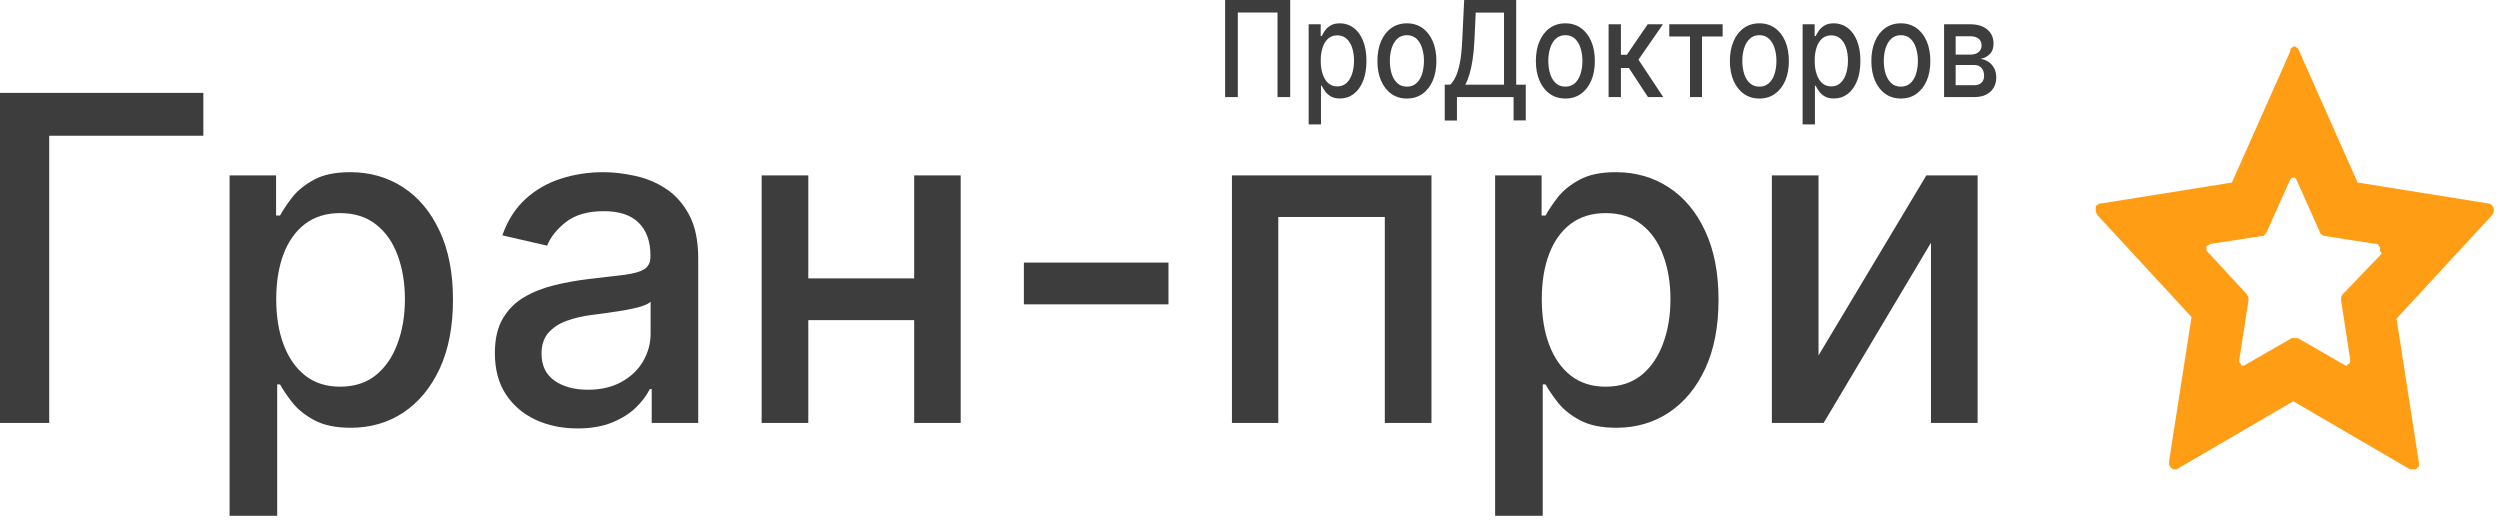
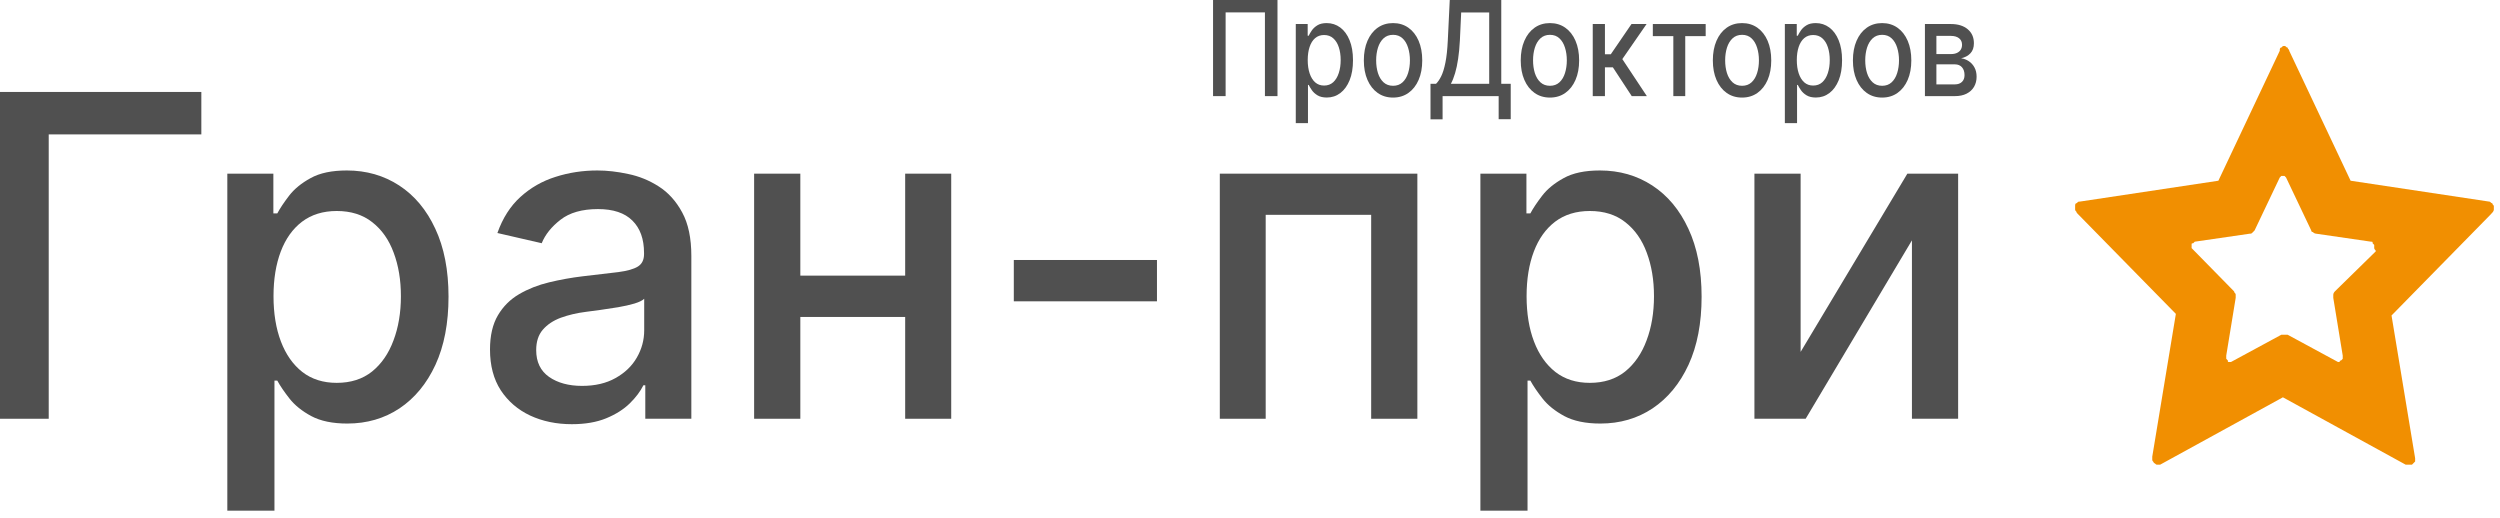
- <svg xmlns="http://www.w3.org/2000/svg" width="201" height="42" viewBox="0 0 201 42" fill="none">
-   <path d="M16.349 7.468V10.914H3.956V34.004H0V7.468H16.349Z" fill="#3D3D3D" />
-   <path d="M18.458 41.468V14.102H22.197V17.328H22.517C22.739 16.914 23.059 16.434 23.477 15.89C23.895 15.346 24.476 14.871 25.218 14.465C25.961 14.05 26.942 13.843 28.163 13.843C29.75 13.843 31.167 14.249 32.413 15.061C33.659 15.873 34.637 17.043 35.345 18.572C36.062 20.101 36.42 21.941 36.42 24.092C36.42 26.243 36.066 28.087 35.358 29.625C34.65 31.154 33.676 32.333 32.439 33.162C31.201 33.983 29.789 34.393 28.201 34.393C27.006 34.393 26.029 34.19 25.269 33.784C24.518 33.378 23.929 32.903 23.503 32.359C23.076 31.815 22.747 31.331 22.517 30.908H22.286V41.468H18.458ZM22.209 24.053C22.209 25.453 22.41 26.679 22.811 27.733C23.212 28.787 23.793 29.612 24.552 30.208C25.312 30.795 26.242 31.089 27.343 31.089C28.487 31.089 29.443 30.782 30.211 30.169C30.979 29.547 31.56 28.705 31.952 27.642C32.353 26.58 32.554 25.383 32.554 24.053C32.554 22.74 32.358 21.561 31.965 20.516C31.581 19.471 31.001 18.646 30.224 18.041C29.456 17.436 28.496 17.134 27.343 17.134C26.234 17.134 25.295 17.423 24.527 18.002C23.767 18.581 23.191 19.389 22.798 20.425C22.406 21.462 22.209 22.671 22.209 24.053Z" fill="#3D3D3D" />
-   <path d="M46.432 34.445C45.186 34.445 44.059 34.212 43.052 33.745C42.045 33.27 41.247 32.583 40.658 31.685C40.078 30.787 39.788 29.685 39.788 28.381C39.788 27.258 40.001 26.334 40.428 25.608C40.855 24.882 41.431 24.308 42.156 23.885C42.882 23.461 43.692 23.142 44.589 22.926C45.485 22.71 46.398 22.546 47.328 22.433C48.506 22.295 49.462 22.183 50.196 22.097C50.93 22.002 51.464 21.85 51.797 21.643C52.129 21.436 52.296 21.099 52.296 20.632V20.542C52.296 19.41 51.98 18.533 51.349 17.911C50.725 17.289 49.795 16.978 48.557 16.978C47.269 16.978 46.253 17.268 45.51 17.847C44.776 18.417 44.269 19.052 43.987 19.751L40.389 18.922C40.816 17.713 41.439 16.737 42.258 15.994C43.086 15.242 44.038 14.698 45.114 14.361C46.189 14.015 47.32 13.843 48.506 13.843C49.291 13.843 50.124 13.938 51.003 14.128C51.89 14.309 52.718 14.646 53.486 15.139C54.263 15.631 54.899 16.335 55.394 17.25C55.889 18.158 56.137 19.337 56.137 20.788V34.004H52.398V31.283H52.245C51.997 31.784 51.626 32.277 51.131 32.761C50.636 33.244 50 33.646 49.223 33.965C48.447 34.285 47.516 34.445 46.432 34.445ZM47.264 31.335C48.323 31.335 49.227 31.123 49.979 30.7C50.738 30.277 51.314 29.724 51.707 29.042C52.108 28.351 52.309 27.612 52.309 26.826V24.261C52.172 24.399 51.907 24.528 51.515 24.649C51.131 24.762 50.691 24.861 50.196 24.947C49.701 25.025 49.219 25.098 48.749 25.168C48.28 25.228 47.888 25.28 47.572 25.323C46.829 25.418 46.151 25.578 45.536 25.802C44.93 26.027 44.444 26.351 44.077 26.774C43.718 27.189 43.539 27.742 43.539 28.433C43.539 29.392 43.889 30.117 44.589 30.61C45.288 31.093 46.18 31.335 47.264 31.335Z" fill="#3D3D3D" />
-   <path d="M74.563 22.382V25.738H63.911V22.382H74.563ZM64.987 14.102V34.004H61.235V14.102H64.987ZM77.239 14.102V34.004H73.5V14.102H77.239Z" fill="#3D3D3D" />
-   <path d="M93.946 21.112V24.468H82.321V21.112H93.946Z" fill="#3D3D3D" />
-   <path d="M99.048 34.004V14.102H115.09V34.004H111.339V17.445H102.774V34.004H99.048Z" fill="#3D3D3D" />
-   <path d="M120.208 41.468V14.102H123.946V17.328H124.266C124.488 16.914 124.808 16.434 125.226 15.89C125.645 15.346 126.225 14.871 126.968 14.465C127.71 14.05 128.692 13.843 129.912 13.843C131.5 13.843 132.917 14.249 134.163 15.061C135.409 15.873 136.386 17.043 137.095 18.572C137.812 20.101 138.17 21.941 138.17 24.092C138.17 26.243 137.816 28.087 137.107 29.625C136.399 31.154 135.426 32.333 134.188 33.162C132.951 33.983 131.538 34.393 129.951 34.393C128.756 34.393 127.778 34.19 127.019 33.784C126.268 33.378 125.679 32.903 125.252 32.359C124.825 31.815 124.497 31.331 124.266 30.908H124.036V41.468H120.208ZM123.959 24.053C123.959 25.453 124.16 26.679 124.561 27.733C124.962 28.787 125.542 29.612 126.302 30.208C127.062 30.795 127.992 31.089 129.093 31.089C130.237 31.089 131.193 30.782 131.961 30.169C132.729 29.547 133.309 28.705 133.702 27.642C134.103 26.58 134.304 25.383 134.304 24.053C134.304 22.74 134.107 21.561 133.715 20.516C133.331 19.471 132.75 18.646 131.973 18.041C131.205 17.436 130.245 17.134 129.093 17.134C127.983 17.134 127.044 17.423 126.276 18.002C125.517 18.581 124.941 19.389 124.548 20.425C124.155 21.462 123.959 22.671 123.959 24.053Z" fill="#3D3D3D" />
-   <path d="M146.21 28.575L154.878 14.102H159V34.004H155.249V19.518L146.62 34.004H142.459V14.102H146.21V28.575Z" fill="#3D3D3D" />
-   <path d="M103.732 0V7.805H102.712V1.006H99.52V7.805H98.5V0H103.732Z" fill="#3D3D3D" />
-   <path d="M105.217 10V1.951H106.184V2.9H106.267C106.324 2.778 106.407 2.637 106.515 2.477C106.624 2.317 106.774 2.177 106.966 2.058C107.158 1.936 107.412 1.875 107.727 1.875C108.138 1.875 108.504 1.994 108.827 2.233C109.149 2.472 109.402 2.816 109.585 3.266C109.77 3.716 109.863 4.257 109.863 4.889C109.863 5.522 109.772 6.065 109.588 6.517C109.405 6.966 109.153 7.313 108.833 7.557C108.513 7.799 108.148 7.919 107.737 7.919C107.428 7.919 107.175 7.859 106.979 7.74C106.785 7.621 106.632 7.481 106.522 7.321C106.412 7.161 106.327 7.019 106.267 6.894H106.207V10H105.217ZM106.187 4.878C106.187 5.29 106.239 5.65 106.343 5.96C106.447 6.27 106.597 6.513 106.793 6.688C106.99 6.861 107.231 6.947 107.515 6.947C107.811 6.947 108.058 6.857 108.257 6.677C108.456 6.494 108.606 6.246 108.707 5.934C108.811 5.621 108.863 5.269 108.863 4.878C108.863 4.492 108.812 4.145 108.711 3.838C108.611 3.53 108.461 3.288 108.26 3.11C108.062 2.932 107.813 2.843 107.515 2.843C107.228 2.843 106.986 2.928 106.787 3.098C106.59 3.269 106.441 3.506 106.34 3.811C106.238 4.116 106.187 4.472 106.187 4.878Z" fill="#3D3D3D" />
-   <path d="M113.115 7.923C112.638 7.923 112.222 7.797 111.867 7.546C111.511 7.294 111.235 6.942 111.039 6.49C110.842 6.038 110.744 5.509 110.744 4.905C110.744 4.298 110.842 3.767 111.039 3.312C111.235 2.857 111.511 2.504 111.867 2.252C112.222 2.001 112.638 1.875 113.115 1.875C113.592 1.875 114.008 2.001 114.363 2.252C114.719 2.504 114.995 2.857 115.191 3.312C115.388 3.767 115.486 4.298 115.486 4.905C115.486 5.509 115.388 6.038 115.191 6.49C114.995 6.942 114.719 7.294 114.363 7.546C114.008 7.797 113.592 7.923 113.115 7.923ZM113.118 6.966C113.427 6.966 113.683 6.872 113.887 6.684C114.09 6.496 114.24 6.246 114.337 5.934C114.436 5.621 114.486 5.277 114.486 4.901C114.486 4.527 114.436 4.184 114.337 3.872C114.24 3.557 114.09 3.304 113.887 3.114C113.683 2.923 113.427 2.828 113.118 2.828C112.807 2.828 112.549 2.923 112.343 3.114C112.14 3.304 111.989 3.557 111.89 3.872C111.793 4.184 111.744 4.527 111.744 4.901C111.744 5.277 111.793 5.621 111.89 5.934C111.989 6.246 112.14 6.496 112.343 6.684C112.549 6.872 112.807 6.966 113.118 6.966Z" fill="#3D3D3D" />
-   <path d="M116.157 9.691V6.806H116.604C116.757 6.659 116.899 6.449 117.032 6.178C117.164 5.906 117.277 5.539 117.369 5.076C117.462 4.614 117.526 4.021 117.561 3.296L117.72 0H121.903V6.806H122.671V9.68H121.691V7.805H117.138V9.691H116.157ZM117.81 6.806H120.923V1.014H118.648L118.542 3.296C118.513 3.848 118.465 4.343 118.399 4.783C118.335 5.222 118.252 5.611 118.151 5.949C118.052 6.284 117.938 6.57 117.81 6.806Z" fill="#3D3D3D" />
-   <path d="M125.855 7.923C125.378 7.923 124.962 7.797 124.607 7.546C124.251 7.294 123.975 6.942 123.779 6.49C123.582 6.038 123.484 5.509 123.484 4.905C123.484 4.298 123.582 3.767 123.779 3.312C123.975 2.857 124.251 2.504 124.607 2.252C124.962 2.001 125.378 1.875 125.855 1.875C126.332 1.875 126.748 2.001 127.103 2.252C127.459 2.504 127.735 2.857 127.931 3.312C128.128 3.767 128.226 4.298 128.226 4.905C128.226 5.509 128.128 6.038 127.931 6.49C127.735 6.942 127.459 7.294 127.103 7.546C126.748 7.797 126.332 7.923 125.855 7.923ZM125.858 6.966C126.167 6.966 126.423 6.872 126.627 6.684C126.83 6.496 126.98 6.246 127.077 5.934C127.176 5.621 127.226 5.277 127.226 4.901C127.226 4.527 127.176 4.184 127.077 3.872C126.98 3.557 126.83 3.304 126.627 3.114C126.423 2.923 126.167 2.828 125.858 2.828C125.547 2.828 125.289 2.923 125.083 3.114C124.88 3.304 124.729 3.557 124.63 3.872C124.533 4.184 124.484 4.527 124.484 4.901C124.484 5.277 124.533 5.621 124.63 5.934C124.729 6.246 124.88 6.496 125.083 6.684C125.289 6.872 125.547 6.966 125.858 6.966Z" fill="#3D3D3D" />
-   <path d="M129.331 7.805V1.951H130.321V4.405H130.798L132.477 1.951H133.702L131.732 4.798L133.725 7.805H132.497L130.964 5.465H130.321V7.805H129.331Z" fill="#3D3D3D" />
-   <path d="M134.21 2.934V1.951H138.501V2.934H136.842V7.805H135.875V2.934H134.21Z" fill="#3D3D3D" />
-   <path d="M141.454 7.923C140.977 7.923 140.561 7.797 140.206 7.546C139.85 7.294 139.574 6.942 139.378 6.49C139.182 6.038 139.083 5.509 139.083 4.905C139.083 4.298 139.182 3.767 139.378 3.312C139.574 2.857 139.85 2.504 140.206 2.252C140.561 2.001 140.977 1.875 141.454 1.875C141.931 1.875 142.347 2.001 142.703 2.252C143.058 2.504 143.334 2.857 143.531 3.312C143.727 3.767 143.825 4.298 143.825 4.905C143.825 5.509 143.727 6.038 143.531 6.49C143.334 6.942 143.058 7.294 142.703 7.546C142.347 7.797 141.931 7.923 141.454 7.923ZM141.458 6.966C141.767 6.966 142.023 6.872 142.226 6.684C142.429 6.496 142.579 6.246 142.676 5.934C142.776 5.621 142.825 5.277 142.825 4.901C142.825 4.527 142.776 4.184 142.676 3.872C142.579 3.557 142.429 3.304 142.226 3.114C142.023 2.923 141.767 2.828 141.458 2.828C141.146 2.828 140.888 2.923 140.683 3.114C140.48 3.304 140.328 3.557 140.229 3.872C140.132 4.184 140.083 4.527 140.083 4.901C140.083 5.277 140.132 5.621 140.229 5.934C140.328 6.246 140.48 6.496 140.683 6.684C140.888 6.872 141.146 6.966 141.458 6.966Z" fill="#3D3D3D" />
-   <path d="M144.93 10V1.951H145.897V2.9H145.98C146.038 2.778 146.12 2.637 146.229 2.477C146.337 2.317 146.487 2.177 146.679 2.058C146.871 1.936 147.125 1.875 147.441 1.875C147.851 1.875 148.218 1.994 148.54 2.233C148.862 2.472 149.115 2.816 149.298 3.266C149.484 3.716 149.576 4.257 149.576 4.889C149.576 5.522 149.485 6.065 149.302 6.517C149.118 6.966 148.867 7.313 148.547 7.557C148.226 7.799 147.861 7.919 147.45 7.919C147.141 7.919 146.889 7.859 146.692 7.74C146.498 7.621 146.346 7.481 146.235 7.321C146.125 7.161 146.04 7.019 145.98 6.894H145.921V10H144.93ZM145.901 4.878C145.901 5.29 145.953 5.65 146.056 5.96C146.16 6.27 146.31 6.513 146.507 6.688C146.703 6.861 146.944 6.947 147.229 6.947C147.524 6.947 147.772 6.857 147.97 6.677C148.169 6.494 148.319 6.246 148.421 5.934C148.524 5.621 148.576 5.269 148.576 4.878C148.576 4.492 148.526 4.145 148.424 3.838C148.325 3.53 148.175 3.288 147.974 3.11C147.775 2.932 147.527 2.843 147.229 2.843C146.942 2.843 146.699 2.928 146.5 3.098C146.304 3.269 146.155 3.506 146.053 3.811C145.951 4.116 145.901 4.472 145.901 4.878Z" fill="#3D3D3D" />
-   <path d="M152.828 7.923C152.351 7.923 151.935 7.797 151.58 7.546C151.224 7.294 150.948 6.942 150.752 6.49C150.555 6.038 150.457 5.509 150.457 4.905C150.457 4.298 150.555 3.767 150.752 3.312C150.948 2.857 151.224 2.504 151.58 2.252C151.935 2.001 152.351 1.875 152.828 1.875C153.305 1.875 153.721 2.001 154.077 2.252C154.432 2.504 154.708 2.857 154.905 3.312C155.101 3.767 155.199 4.298 155.199 4.905C155.199 5.509 155.101 6.038 154.905 6.49C154.708 6.942 154.432 7.294 154.077 7.546C153.721 7.797 153.305 7.923 152.828 7.923ZM152.832 6.966C153.141 6.966 153.397 6.872 153.6 6.684C153.803 6.496 153.953 6.246 154.05 5.934C154.149 5.621 154.199 5.277 154.199 4.901C154.199 4.527 154.149 4.184 154.05 3.872C153.953 3.557 153.803 3.304 153.6 3.114C153.397 2.923 153.141 2.828 152.832 2.828C152.52 2.828 152.262 2.923 152.057 3.114C151.854 3.304 151.702 3.557 151.603 3.872C151.506 4.184 151.457 4.527 151.457 4.901C151.457 5.277 151.506 5.621 151.603 5.934C151.702 6.246 151.854 6.496 152.057 6.684C152.262 6.872 152.52 6.966 152.832 6.966Z" fill="#3D3D3D" />
-   <path d="M156.304 7.805V1.951H158.414C158.988 1.951 159.443 2.092 159.778 2.374C160.114 2.654 160.281 3.034 160.281 3.514C160.281 3.857 160.187 4.129 159.997 4.329C159.807 4.53 159.555 4.665 159.242 4.733C159.469 4.764 159.678 4.842 159.868 4.97C160.057 5.094 160.21 5.262 160.324 5.473C160.441 5.683 160.5 5.935 160.5 6.227C160.5 6.537 160.43 6.811 160.291 7.05C160.152 7.287 159.95 7.472 159.685 7.607C159.423 7.739 159.106 7.805 158.735 7.805H156.304ZM157.235 6.852H158.735C158.98 6.852 159.172 6.785 159.311 6.65C159.45 6.516 159.52 6.333 159.52 6.101C159.52 5.83 159.45 5.616 159.311 5.461C159.172 5.304 158.98 5.225 158.735 5.225H157.235V6.852ZM157.235 4.39H158.424C158.609 4.39 158.768 4.36 158.901 4.299C159.035 4.238 159.138 4.151 159.209 4.04C159.281 3.925 159.318 3.791 159.318 3.636C159.318 3.41 159.237 3.233 159.076 3.106C158.915 2.979 158.694 2.915 158.414 2.915H157.235V4.39Z" fill="#3D3D3D" />
-   <path d="M200.5 17.021C200.5 16.89 200.5 16.89 200.5 16.76C200.5 16.63 200.38 16.63 200.38 16.5C200.26 16.5 200.259 16.369 200.139 16.369L189.553 14.676L184.861 4.124C184.861 3.994 184.741 3.994 184.741 3.864C184.62 3.864 184.62 3.733 184.5 3.733C184.38 3.733 184.38 3.733 184.259 3.864C184.139 3.864 184.139 3.994 184.139 4.124L179.447 14.676L168.861 16.369C168.741 16.369 168.741 16.369 168.62 16.5C168.5 16.5 168.5 16.63 168.5 16.76C168.5 16.89 168.5 16.89 168.5 17.021C168.5 17.151 168.62 17.151 168.62 17.281L176.199 25.488L174.395 37.082C174.395 37.212 174.395 37.212 174.395 37.343C174.395 37.473 174.515 37.473 174.515 37.603C174.635 37.603 174.635 37.733 174.756 37.733C174.876 37.733 174.876 37.733 174.996 37.733L184.38 32.262L193.763 37.733C193.884 37.733 193.884 37.733 194.004 37.733C194.124 37.733 194.124 37.733 194.244 37.733L194.485 37.473C194.485 37.343 194.485 37.343 194.485 37.212L192.68 25.618L200.259 17.412C200.38 17.281 200.5 17.151 200.5 17.021ZM191.477 20.408L188.35 23.664C188.35 23.664 188.229 23.795 188.229 23.925C188.229 24.055 188.229 24.055 188.229 24.186L188.951 28.875C188.951 29.006 188.951 29.006 188.951 29.136L188.831 29.266C188.831 29.266 188.711 29.266 188.711 29.396C188.59 29.396 188.59 29.396 188.59 29.396L184.741 27.182C184.62 27.182 184.62 27.182 184.5 27.182C184.38 27.182 184.38 27.182 184.259 27.182L180.41 29.396H180.289C180.169 29.396 180.169 29.396 180.169 29.266L180.049 29.136C180.049 29.136 180.049 29.006 180.049 28.875L180.771 24.186C180.771 24.055 180.771 24.055 180.771 23.925C180.771 23.795 180.65 23.795 180.65 23.664L177.402 20.147C177.402 20.017 177.402 20.017 177.402 19.887C177.402 19.756 177.402 19.756 177.523 19.756L177.643 19.626L181.853 18.975C181.974 18.975 181.974 18.975 182.094 18.845L182.214 18.714L184.139 14.415L184.259 14.285H184.5L184.62 14.415L186.545 18.714C186.545 18.845 186.665 18.845 186.665 18.845C186.665 18.845 186.786 18.975 186.906 18.975L191.117 19.626C191.237 19.626 191.237 19.626 191.237 19.756L191.357 19.887C191.357 19.887 191.357 20.017 191.357 20.147C191.357 20.277 191.477 20.277 191.477 20.408Z" fill="#FF9D14" />
+ <svg xmlns="http://www.w3.org/2000/svg" width="203" height="42" viewBox="0 0 203 42" fill="none">
+   <path d="M16.349 7.467V10.913H3.956V34.003H0V7.467H16.349Z" fill="#505050" />
+   <path d="M18.458 41.467V14.101H22.197V17.327H22.517C22.739 16.913 23.059 16.433 23.477 15.889C23.895 15.345 24.476 14.87 25.218 14.464C25.961 14.049 26.942 13.842 28.163 13.842C29.75 13.842 31.167 14.248 32.413 15.06C33.659 15.872 34.637 17.042 35.345 18.571C36.062 20.1 36.42 21.94 36.42 24.091C36.42 26.242 36.066 28.086 35.358 29.624C34.65 31.153 33.676 32.332 32.439 33.161C31.201 33.982 29.789 34.392 28.201 34.392C27.006 34.392 26.029 34.189 25.269 33.783C24.518 33.377 23.929 32.902 23.503 32.358C23.076 31.814 22.747 31.33 22.517 30.907H22.286V41.467H18.458ZM22.209 24.052C22.209 25.452 22.41 26.678 22.811 27.732C23.212 28.786 23.793 29.611 24.552 30.207C25.312 30.794 26.242 31.088 27.343 31.088C28.487 31.088 29.443 30.781 30.211 30.168C30.979 29.546 31.56 28.704 31.952 27.641C32.353 26.579 32.554 25.382 32.554 24.052C32.554 22.739 32.358 21.56 31.965 20.515C31.581 19.47 31.001 18.645 30.224 18.04C29.456 17.435 28.496 17.133 27.343 17.133C26.234 17.133 25.295 17.422 24.527 18.001C23.767 18.58 23.191 19.387 22.798 20.424C22.406 21.461 22.209 22.67 22.209 24.052Z" fill="#505050" />
+   <path d="M46.432 34.444C45.186 34.444 44.059 34.211 43.052 33.744C42.045 33.269 41.247 32.582 40.658 31.684C40.078 30.786 39.788 29.684 39.788 28.38C39.788 27.257 40.001 26.333 40.428 25.607C40.855 24.881 41.431 24.307 42.156 23.884C42.882 23.46 43.692 23.141 44.589 22.925C45.485 22.709 46.398 22.545 47.328 22.433C48.506 22.294 49.462 22.182 50.196 22.096C50.93 22.001 51.464 21.849 51.797 21.642C52.129 21.435 52.296 21.098 52.296 20.631V20.541C52.296 19.409 51.98 18.532 51.349 17.91C50.725 17.288 49.795 16.977 48.557 16.977C47.269 16.977 46.253 17.267 45.51 17.846C44.776 18.416 44.269 19.051 43.987 19.75L40.389 18.921C40.816 17.712 41.439 16.736 42.258 15.993C43.086 15.241 44.038 14.697 45.114 14.36C46.189 14.015 47.32 13.842 48.506 13.842C49.291 13.842 50.124 13.937 51.003 14.127C51.89 14.308 52.718 14.645 53.486 15.137C54.263 15.63 54.899 16.334 55.394 17.25C55.889 18.157 56.137 19.336 56.137 20.787V34.003H52.398V31.282H52.245C51.997 31.783 51.626 32.276 51.131 32.76C50.636 33.243 50 33.645 49.223 33.965C48.447 34.284 47.516 34.444 46.432 34.444ZM47.264 31.334C48.323 31.334 49.227 31.122 49.979 30.699C50.738 30.276 51.314 29.723 51.707 29.041C52.108 28.35 52.309 27.611 52.309 26.825V24.259C52.172 24.398 51.907 24.527 51.515 24.648C51.131 24.761 50.691 24.86 50.196 24.946C49.701 25.024 49.219 25.097 48.749 25.166C48.28 25.227 47.888 25.279 47.572 25.322C46.829 25.417 46.151 25.577 45.536 25.801C44.93 26.026 44.444 26.35 44.077 26.773C43.718 27.188 43.539 27.741 43.539 28.432C43.539 29.391 43.889 30.116 44.589 30.609C45.288 31.092 46.18 31.334 47.264 31.334Z" fill="#505050" />
+   <path d="M74.563 22.381V25.737H63.911V22.381H74.563ZM64.987 14.101V34.003H61.235V14.101H64.987ZM77.239 14.101V34.003H73.5V14.101H77.239Z" fill="#505050" />
+   <path d="M93.946 21.111V24.467H82.321V21.111H93.946Z" fill="#505050" />
+   <path d="M99.048 34.003V14.101H115.09V34.003H111.339V17.444H102.774V34.003H99.048Z" fill="#505050" />
+   <path d="M120.208 41.467V14.101H123.946V17.327H124.266C124.488 16.913 124.808 16.433 125.226 15.889C125.645 15.345 126.225 14.87 126.968 14.464C127.71 14.049 128.692 13.842 129.912 13.842C131.5 13.842 132.917 14.248 134.163 15.06C135.409 15.872 136.386 17.042 137.095 18.571C137.812 20.1 138.17 21.94 138.17 24.091C138.17 26.242 137.816 28.086 137.107 29.624C136.399 31.153 135.426 32.332 134.188 33.161C132.951 33.982 131.538 34.392 129.951 34.392C128.756 34.392 127.778 34.189 127.019 33.783C126.268 33.377 125.679 32.902 125.252 32.358C124.825 31.814 124.497 31.33 124.266 30.907H124.036V41.467H120.208ZM123.959 24.052C123.959 25.452 124.16 26.678 124.561 27.732C124.962 28.786 125.542 29.611 126.302 30.207C127.062 30.794 127.992 31.088 129.093 31.088C130.237 31.088 131.193 30.781 131.961 30.168C132.729 29.546 133.309 28.704 133.702 27.641C134.103 26.579 134.304 25.382 134.304 24.052C134.304 22.739 134.107 21.56 133.715 20.515C133.331 19.47 132.75 18.645 131.973 18.04C131.205 17.435 130.245 17.133 129.093 17.133C127.983 17.133 127.044 17.422 126.276 18.001C125.517 18.58 124.941 19.387 124.548 20.424C124.155 21.461 123.959 22.67 123.959 24.052Z" fill="#505050" />
+   <path d="M146.21 28.574L154.878 14.101H159V34.003H155.249V19.517L146.62 34.003H142.459V14.101H146.21V28.574Z" fill="#505050" />
+   <path d="M103.732 0V7.805H102.712V1.006H99.52V7.805H98.5V0H103.732Z" fill="#505050" />
+   <path d="M105.217 10V1.951H106.184V2.9H106.267C106.324 2.778 106.407 2.637 106.515 2.477C106.624 2.317 106.774 2.177 106.966 2.058C107.158 1.936 107.412 1.875 107.727 1.875C108.138 1.875 108.504 1.994 108.827 2.233C109.149 2.472 109.402 2.816 109.585 3.266C109.77 3.716 109.863 4.257 109.863 4.889C109.863 5.522 109.772 6.065 109.588 6.517C109.405 6.966 109.153 7.313 108.833 7.557C108.513 7.799 108.148 7.919 107.737 7.919C107.428 7.919 107.175 7.859 106.979 7.74C106.785 7.621 106.632 7.481 106.522 7.321C106.412 7.161 106.327 7.019 106.267 6.894H106.207V10H105.217ZM106.187 4.878C106.187 5.29 106.239 5.65 106.343 5.96C106.447 6.27 106.597 6.513 106.793 6.688C106.99 6.861 107.231 6.947 107.515 6.947C107.811 6.947 108.058 6.857 108.257 6.677C108.456 6.494 108.606 6.246 108.707 5.934C108.811 5.621 108.863 5.269 108.863 4.878C108.863 4.492 108.812 4.145 108.711 3.838C108.611 3.53 108.461 3.288 108.26 3.11C108.062 2.932 107.813 2.843 107.515 2.843C107.228 2.843 106.986 2.928 106.787 3.098C106.59 3.269 106.441 3.506 106.34 3.811C106.238 4.116 106.187 4.472 106.187 4.878Z" fill="#505050" />
+   <path d="M113.115 7.923C112.638 7.923 112.222 7.797 111.867 7.546C111.511 7.294 111.235 6.942 111.039 6.49C110.842 6.038 110.744 5.509 110.744 4.905C110.744 4.298 110.842 3.767 111.039 3.312C111.235 2.857 111.511 2.504 111.867 2.252C112.222 2.001 112.638 1.875 113.115 1.875C113.592 1.875 114.008 2.001 114.363 2.252C114.719 2.504 114.995 2.857 115.191 3.312C115.388 3.767 115.486 4.298 115.486 4.905C115.486 5.509 115.388 6.038 115.191 6.49C114.995 6.942 114.719 7.294 114.363 7.546C114.008 7.797 113.592 7.923 113.115 7.923ZM113.118 6.966C113.427 6.966 113.683 6.872 113.887 6.684C114.09 6.496 114.24 6.246 114.337 5.934C114.436 5.621 114.486 5.277 114.486 4.901C114.486 4.527 114.436 4.184 114.337 3.872C114.24 3.557 114.09 3.304 113.887 3.114C113.683 2.923 113.427 2.828 113.118 2.828C112.807 2.828 112.549 2.923 112.343 3.114C112.14 3.304 111.989 3.557 111.89 3.872C111.793 4.184 111.744 4.527 111.744 4.901C111.744 5.277 111.793 5.621 111.89 5.934C111.989 6.246 112.14 6.496 112.343 6.684C112.549 6.872 112.807 6.966 113.118 6.966Z" fill="#505050" />
+   <path d="M116.157 9.691V6.806H116.604C116.757 6.659 116.899 6.449 117.032 6.178C117.164 5.906 117.277 5.539 117.369 5.076C117.462 4.614 117.526 4.021 117.561 3.296L117.72 0H121.903V6.806H122.671V9.68H121.691V7.805H117.138V9.691H116.157ZM117.81 6.806H120.923V1.014H118.648L118.542 3.296C118.513 3.848 118.465 4.343 118.399 4.783C118.335 5.222 118.252 5.611 118.151 5.949C118.052 6.284 117.938 6.57 117.81 6.806Z" fill="#505050" />
+   <path d="M125.855 7.923C125.378 7.923 124.962 7.797 124.607 7.546C124.251 7.294 123.975 6.942 123.779 6.49C123.582 6.038 123.484 5.509 123.484 4.905C123.484 4.298 123.582 3.767 123.779 3.312C123.975 2.857 124.251 2.504 124.607 2.252C124.962 2.001 125.378 1.875 125.855 1.875C126.332 1.875 126.748 2.001 127.103 2.252C127.459 2.504 127.735 2.857 127.931 3.312C128.128 3.767 128.226 4.298 128.226 4.905C128.226 5.509 128.128 6.038 127.931 6.49C127.735 6.942 127.459 7.294 127.103 7.546C126.748 7.797 126.332 7.923 125.855 7.923ZM125.858 6.966C126.167 6.966 126.423 6.872 126.627 6.684C126.83 6.496 126.98 6.246 127.077 5.934C127.176 5.621 127.226 5.277 127.226 4.901C127.226 4.527 127.176 4.184 127.077 3.872C126.98 3.557 126.83 3.304 126.627 3.114C126.423 2.923 126.167 2.828 125.858 2.828C125.547 2.828 125.289 2.923 125.083 3.114C124.88 3.304 124.729 3.557 124.63 3.872C124.533 4.184 124.484 4.527 124.484 4.901C124.484 5.277 124.533 5.621 124.63 5.934C124.729 6.246 124.88 6.496 125.083 6.684C125.289 6.872 125.547 6.966 125.858 6.966Z" fill="#505050" />
+   <path d="M129.331 7.805V1.951H130.321V4.405H130.798L132.477 1.951H133.702L131.732 4.798L133.725 7.805H132.497L130.964 5.465H130.321V7.805H129.331Z" fill="#505050" />
+   <path d="M134.21 2.934V1.951H138.501V2.934H136.842V7.805H135.875V2.934H134.21Z" fill="#505050" />
+   <path d="M141.454 7.923C140.977 7.923 140.561 7.797 140.206 7.546C139.85 7.294 139.574 6.942 139.378 6.49C139.182 6.038 139.083 5.509 139.083 4.905C139.083 4.298 139.182 3.767 139.378 3.312C139.574 2.857 139.85 2.504 140.206 2.252C140.561 2.001 140.977 1.875 141.454 1.875C141.931 1.875 142.347 2.001 142.703 2.252C143.058 2.504 143.334 2.857 143.531 3.312C143.727 3.767 143.825 4.298 143.825 4.905C143.825 5.509 143.727 6.038 143.531 6.49C143.334 6.942 143.058 7.294 142.703 7.546C142.347 7.797 141.931 7.923 141.454 7.923ZM141.458 6.966C141.767 6.966 142.023 6.872 142.226 6.684C142.429 6.496 142.579 6.246 142.676 5.934C142.776 5.621 142.825 5.277 142.825 4.901C142.825 4.527 142.776 4.184 142.676 3.872C142.579 3.557 142.429 3.304 142.226 3.114C142.023 2.923 141.767 2.828 141.458 2.828C141.146 2.828 140.888 2.923 140.683 3.114C140.48 3.304 140.328 3.557 140.229 3.872C140.132 4.184 140.083 4.527 140.083 4.901C140.083 5.277 140.132 5.621 140.229 5.934C140.328 6.246 140.48 6.496 140.683 6.684C140.888 6.872 141.146 6.966 141.458 6.966Z" fill="#505050" />
+   <path d="M144.93 10V1.951H145.897V2.9H145.98C146.038 2.778 146.12 2.637 146.229 2.477C146.337 2.317 146.487 2.177 146.679 2.058C146.871 1.936 147.125 1.875 147.441 1.875C147.851 1.875 148.218 1.994 148.54 2.233C148.862 2.472 149.115 2.816 149.298 3.266C149.484 3.716 149.576 4.257 149.576 4.889C149.576 5.522 149.485 6.065 149.302 6.517C149.118 6.966 148.867 7.313 148.547 7.557C148.226 7.799 147.861 7.919 147.45 7.919C147.141 7.919 146.889 7.859 146.692 7.74C146.498 7.621 146.346 7.481 146.235 7.321C146.125 7.161 146.04 7.019 145.98 6.894H145.921V10H144.93ZM145.901 4.878C145.901 5.29 145.953 5.65 146.056 5.96C146.16 6.27 146.31 6.513 146.507 6.688C146.703 6.861 146.944 6.947 147.229 6.947C147.524 6.947 147.772 6.857 147.97 6.677C148.169 6.494 148.319 6.246 148.421 5.934C148.524 5.621 148.576 5.269 148.576 4.878C148.576 4.492 148.526 4.145 148.424 3.838C148.325 3.53 148.175 3.288 147.974 3.11C147.775 2.932 147.527 2.843 147.229 2.843C146.942 2.843 146.699 2.928 146.5 3.098C146.304 3.269 146.155 3.506 146.053 3.811C145.951 4.116 145.901 4.472 145.901 4.878Z" fill="#505050" />
+   <path d="M152.828 7.923C152.351 7.923 151.935 7.797 151.58 7.546C151.224 7.294 150.948 6.942 150.752 6.49C150.555 6.038 150.457 5.509 150.457 4.905C150.457 4.298 150.555 3.767 150.752 3.312C150.948 2.857 151.224 2.504 151.58 2.252C151.935 2.001 152.351 1.875 152.828 1.875C153.305 1.875 153.721 2.001 154.077 2.252C154.432 2.504 154.708 2.857 154.905 3.312C155.101 3.767 155.199 4.298 155.199 4.905C155.199 5.509 155.101 6.038 154.905 6.49C154.708 6.942 154.432 7.294 154.077 7.546C153.721 7.797 153.305 7.923 152.828 7.923ZM152.832 6.966C153.141 6.966 153.397 6.872 153.6 6.684C153.803 6.496 153.953 6.246 154.05 5.934C154.149 5.621 154.199 5.277 154.199 4.901C154.199 4.527 154.149 4.184 154.05 3.872C153.953 3.557 153.803 3.304 153.6 3.114C153.397 2.923 153.141 2.828 152.832 2.828C152.52 2.828 152.262 2.923 152.057 3.114C151.854 3.304 151.702 3.557 151.603 3.872C151.506 4.184 151.457 4.527 151.457 4.901C151.457 5.277 151.506 5.621 151.603 5.934C151.702 6.246 151.854 6.496 152.057 6.684C152.262 6.872 152.52 6.966 152.832 6.966Z" fill="#505050" />
+   <path d="M156.304 7.805V1.951H158.414C158.988 1.951 159.443 2.092 159.778 2.374C160.114 2.654 160.281 3.034 160.281 3.514C160.281 3.857 160.187 4.129 159.997 4.329C159.807 4.53 159.555 4.665 159.242 4.733C159.469 4.764 159.678 4.842 159.868 4.97C160.057 5.094 160.21 5.262 160.324 5.473C160.441 5.683 160.5 5.935 160.5 6.227C160.5 6.537 160.43 6.811 160.291 7.05C160.152 7.287 159.95 7.472 159.685 7.607C159.423 7.739 159.106 7.805 158.735 7.805H156.304ZM157.235 6.852H158.735C158.98 6.852 159.172 6.785 159.311 6.65C159.45 6.516 159.52 6.333 159.52 6.101C159.52 5.83 159.45 5.616 159.311 5.461C159.172 5.304 158.98 5.225 158.735 5.225H157.235V6.852ZM157.235 4.39H158.424C158.609 4.39 158.768 4.36 158.901 4.299C159.035 4.238 159.138 4.151 159.209 4.04C159.281 3.925 159.318 3.791 159.318 3.636C159.318 3.41 159.237 3.233 159.076 3.106C158.915 2.979 158.694 2.915 158.414 2.915H157.235V4.39Z" fill="#505050" />
+   <path d="M202.5 17.02C202.5 16.89 202.5 16.89 202.5 16.759C202.5 16.629 202.372 16.629 202.372 16.499C202.244 16.499 202.244 16.369 202.117 16.369L190.869 14.675L185.884 4.123C185.884 3.993 185.756 3.993 185.756 3.863C185.628 3.863 185.628 3.732 185.5 3.732C185.372 3.732 185.372 3.732 185.244 3.863C185.117 3.863 185.117 3.993 185.117 4.123L180.132 14.675L168.883 16.369C168.756 16.369 168.756 16.369 168.628 16.499C168.5 16.499 168.5 16.629 168.5 16.759C168.5 16.89 168.5 16.89 168.5 17.02C168.5 17.15 168.628 17.15 168.628 17.28L176.68 25.487L174.763 37.081C174.763 37.211 174.763 37.211 174.763 37.342C174.763 37.472 174.891 37.472 174.891 37.602C175.019 37.602 175.019 37.732 175.147 37.732C175.274 37.732 175.274 37.732 175.402 37.732L185.372 32.261L195.342 37.732C195.47 37.732 195.47 37.732 195.598 37.732C195.726 37.732 195.726 37.732 195.853 37.732L196.109 37.472C196.109 37.342 196.109 37.342 196.109 37.211L194.192 25.617L202.244 17.411C202.372 17.28 202.5 17.15 202.5 17.02ZM192.914 20.407L189.59 23.663C189.59 23.663 189.462 23.794 189.462 23.924C189.462 24.054 189.462 24.054 189.462 24.185L190.229 28.874C190.229 29.005 190.229 29.005 190.229 29.135L190.102 29.265C190.102 29.265 189.974 29.265 189.974 29.395C189.846 29.395 189.846 29.395 189.846 29.395L185.756 27.181C185.628 27.181 185.628 27.181 185.5 27.181C185.372 27.181 185.372 27.181 185.244 27.181L181.154 29.395H181.026C180.899 29.395 180.899 29.395 180.899 29.265L180.771 29.135C180.771 29.135 180.771 29.005 180.771 28.874L181.538 24.185C181.538 24.054 181.538 24.054 181.538 23.924C181.538 23.794 181.41 23.794 181.41 23.663L177.959 20.146C177.959 20.016 177.959 20.016 177.959 19.886C177.959 19.755 177.959 19.755 178.086 19.755L178.214 19.625L182.688 18.974C182.816 18.974 182.816 18.974 182.944 18.843L183.071 18.713L185.117 14.414L185.244 14.284H185.5L185.628 14.414L187.673 18.713C187.673 18.843 187.801 18.843 187.801 18.843C187.801 18.843 187.929 18.974 188.056 18.974L192.53 19.625C192.658 19.625 192.658 19.625 192.658 19.755L192.786 19.886C192.786 19.886 192.786 20.016 192.786 20.146C192.786 20.276 192.914 20.276 192.914 20.407Z" fill="#F18F01" />
</svg>
